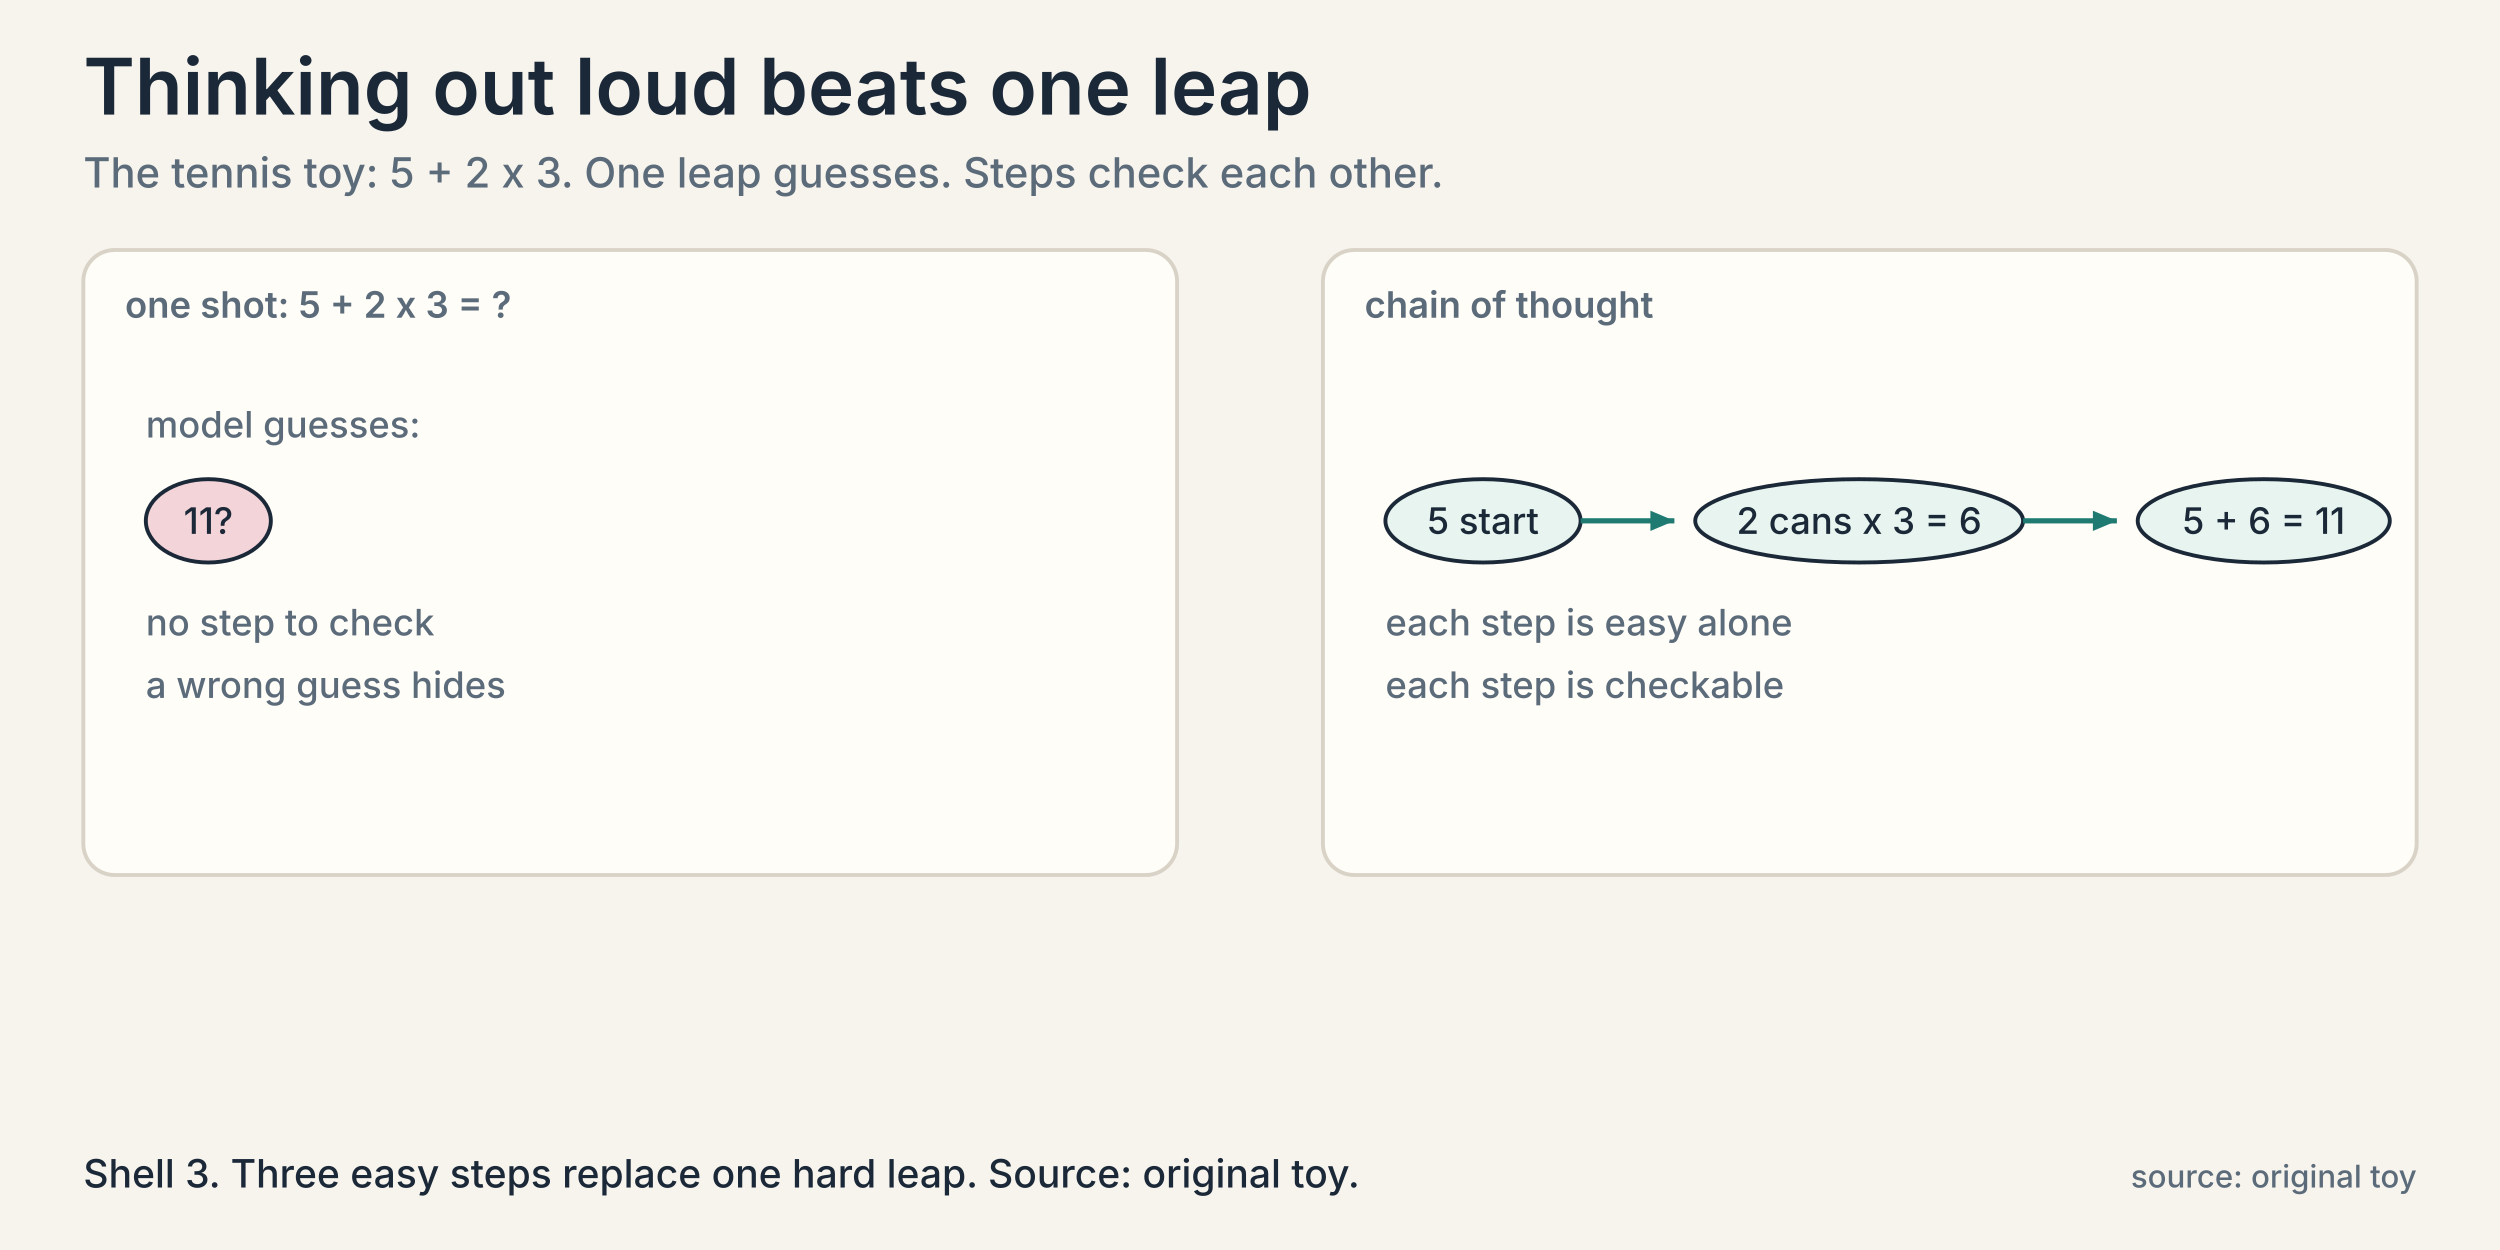
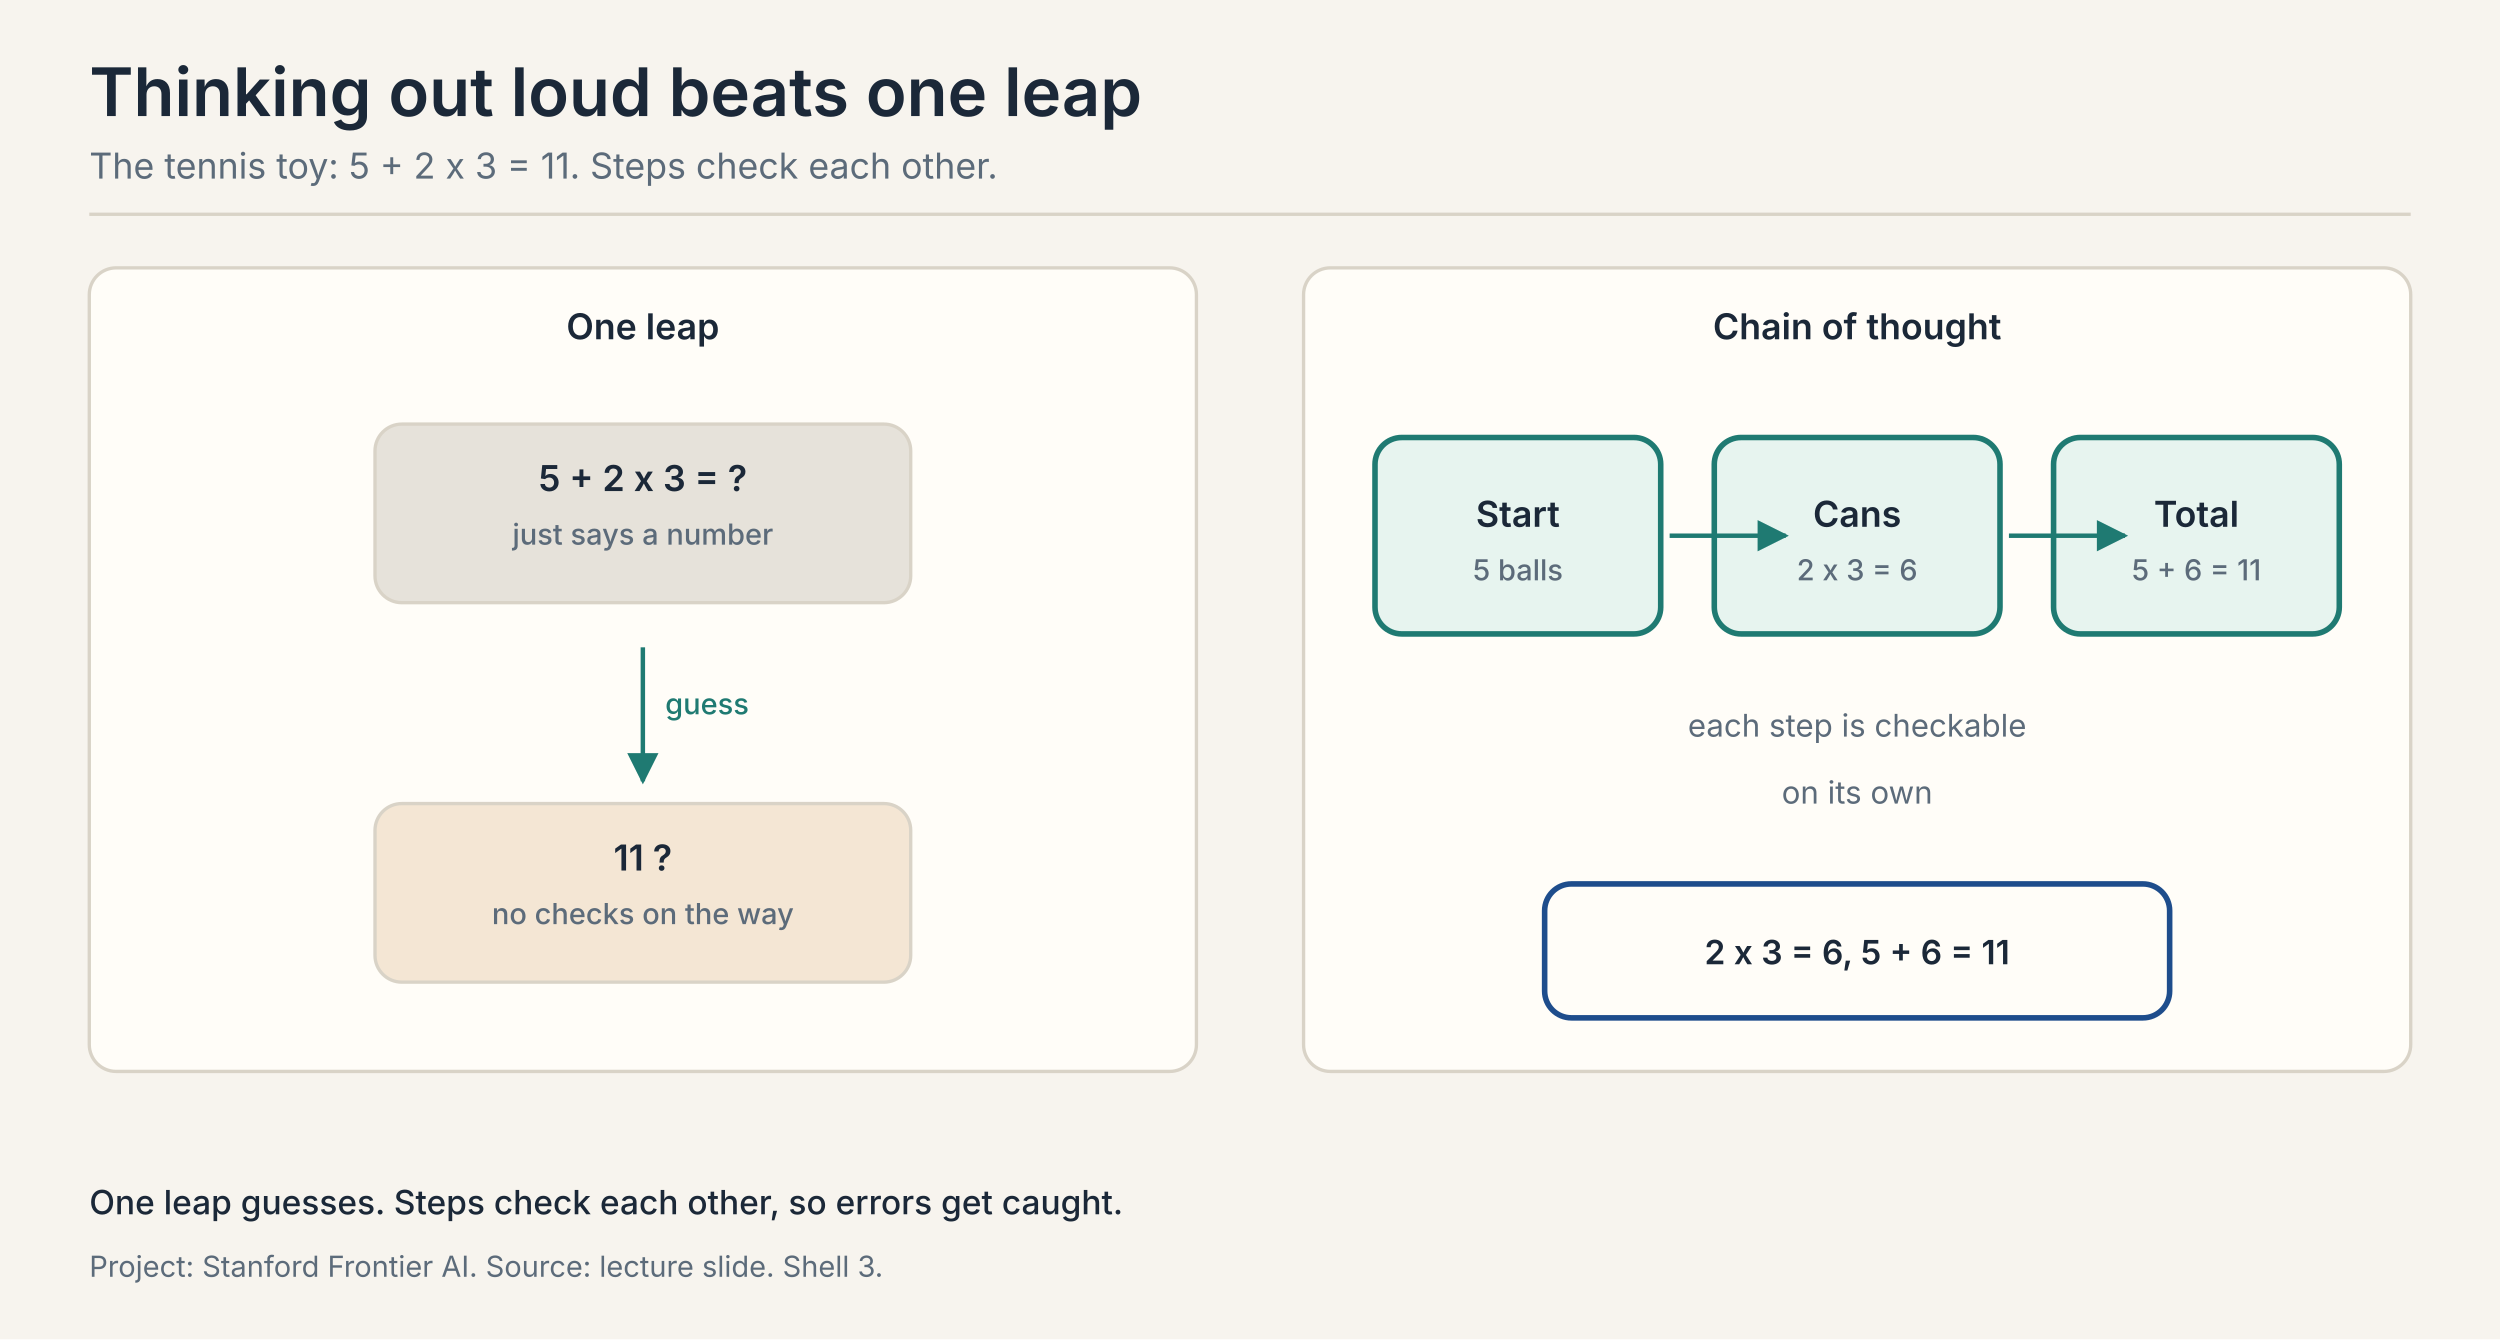
- <svg xmlns="http://www.w3.org/2000/svg" width="960" height="480" viewBox="0 0 960 480" font-family="Inter, 'Source Sans 3', 'IBM Plex Sans', system-ui, sans-serif">
-   <rect width="960" height="480" fill="#F7F4EE" rx="0" />
-   <text x="32" y="44" font-size="30" font-weight="600" fill="#1B2838">Thinking out loud beats one leap</text>
-   <text x="32" y="72" font-size="16" font-weight="450" fill="#5C6B7A">The tennis toy: 5 + 2 x 3. One leap guesses. Steps check each other.</text>
-   <rect x="32" y="96" width="420" height="240" fill="#FFFDF8" stroke="#D9D3C7" stroke-width="1.5" rx="12" />
-   <text x="48" y="122" font-size="14" font-weight="600" fill="#5C6B7A">one shot: 5 + 2 x 3 = ?</text>
-   <text x="56" y="168" text-anchor="start" font-size="14" font-weight="450" fill="#5C6B7A">model guesses:</text>
-   <rect x="56" y="184" width="48" height="32" fill="#F3D4D8" stroke="#1B2838" stroke-width="1.5" rx="999" />
-   <text x="80.0" y="205" text-anchor="middle" font-size="14" font-weight="500" fill="#1B2838">11?</text>
-   <text x="56" y="244" text-anchor="start" font-size="14" font-weight="450" fill="#5C6B7A">no step to check</text>
-   <text x="56" y="268" text-anchor="start" font-size="14" font-weight="450" fill="#5C6B7A">a wrong guess hides</text>
-   <rect x="508" y="96" width="420" height="240" fill="#FFFDF8" stroke="#D9D3C7" stroke-width="1.5" rx="12" />
-   <text x="524" y="122" font-size="14" font-weight="600" fill="#5C6B7A">chain of thought</text>
-   <rect x="532" y="184" width="74.96" height="32" fill="#E7F4EF" stroke="#1B2838" stroke-width="1.5" rx="999" />
-   <text x="569.48" y="205" text-anchor="middle" font-size="14" font-weight="500" fill="#1B2838">5 start</text>
-   <line x1="606.96" y1="200" x2="642.96" y2="200" stroke="#1F7A72" stroke-width="2" />
-   <polygon points="642.96,200 633.749,203.894 633.749,196.106" fill="#1F7A72" />
-   <rect x="650.96" y="184" width="125.92" height="32" fill="#E7F4EF" stroke="#1B2838" stroke-width="1.5" rx="999" />
-   <text x="713.92" y="205" text-anchor="middle" font-size="14" font-weight="500" fill="#1B2838">2 cans x 3 = 6</text>
-   <line x1="776.88" y1="200" x2="812.88" y2="200" stroke="#1F7A72" stroke-width="2" />
-   <polygon points="812.88,200 803.669,203.894 803.669,196.106" fill="#1F7A72" />
-   <rect x="820.88" y="184" width="96.8" height="32" fill="#E7F4EF" stroke="#1B2838" stroke-width="1.5" rx="999" />
-   <text x="869.28" y="205" text-anchor="middle" font-size="14" font-weight="500" fill="#1B2838">5 + 6 = 11</text>
-   <text x="532" y="244" text-anchor="start" font-size="14" font-weight="450" fill="#5C6B7A">each step is easy alone</text>
-   <text x="532" y="268" text-anchor="start" font-size="14" font-weight="450" fill="#5C6B7A">each step is checkable</text>
-   <text x="32" y="456" font-size="15" font-weight="500" fill="#1B2838">Shell 3. Three easy steps replace one hard leap. Source: original toy.</text>
-   <text x="928" y="456" text-anchor="end" font-size="12" font-weight="450" fill="#5C6B7A">source: original toy</text>
+ <svg xmlns="http://www.w3.org/2000/svg" width="1120" height="600" viewBox="0 0 1120 600" font-family="Inter, 'Source Sans 3', 'IBM Plex Sans', system-ui, sans-serif">
+   <rect width="1120" height="600" fill="#F7F4EE" />
+   <text x="40" y="52" font-size="30" font-weight="600" fill="#1B2838">Thinking out loud beats one leap</text>
+   <text x="40" y="80" font-size="16" fill="#5C6B7A">The tennis toy: 5 + 2 x 3 = 11. Steps check each other.</text>
+   <line x1="40" y1="96" x2="1080" y2="96" stroke="#D9D3C7" stroke-width="1.5" />
+   <defs>
+     <marker id="arr" viewBox="0 0 10 10" refX="9" refY="5" markerWidth="7" markerHeight="7" orient="auto-start-reverse">
+       <path d="M0,0 L10,5 L0,10 z" fill="#1F7A72" />
+     </marker>
+   </defs>
+   <rect x="40" y="120" width="496" height="360" rx="12" fill="#FFFDF8" stroke="#D9D3C7" stroke-width="1.5" />
+   <text x="288" y="152" font-size="16" font-weight="600" fill="#1B2838" text-anchor="middle">One leap</text>
+   <rect x="168" y="190" width="240" height="80" rx="12" fill="#E6E2DA" stroke="#D9D3C7" stroke-width="1.5" />
+   <text x="288.0" y="220.0" font-size="16" font-weight="600" fill="#1B2838" text-anchor="middle">5 + 2 x 3 = ?</text>
+   <text x="288.0" y="244.0" font-size="13" font-weight="450" fill="#5C6B7A" text-anchor="middle">just says a number</text>
+   <line x1="288" y1="290" x2="288" y2="350" stroke="#1F7A72" stroke-width="2" marker-end="url(#arr)" />
+   <text x="298.0" y="320.0" font-size="13" font-weight="500" fill="#1F7A72">guess</text>
+   <rect x="168" y="360" width="240" height="80" rx="12" fill="#F4E6D4" stroke="#D9D3C7" stroke-width="1.5" />
+   <text x="288.0" y="390.0" font-size="16" font-weight="600" fill="#1B2838" text-anchor="middle">11 ?</text>
+   <text x="288.0" y="414.0" font-size="13" font-weight="450" fill="#5C6B7A" text-anchor="middle">no checks on the way</text>
+   <rect x="584" y="120" width="496" height="360" rx="12" fill="#FFFDF8" stroke="#D9D3C7" stroke-width="1.5" />
+   <text x="832" y="152" font-size="16" font-weight="600" fill="#1B2838" text-anchor="middle">Chain of thought</text>
+   <rect x="616.0" y="196.0" width="128" height="88" rx="12" fill="#E7F4EF" stroke="#1F7A72" stroke-width="2.5" />
+   <text x="680" y="236" font-size="16" font-weight="600" fill="#1B2838" text-anchor="middle">Start</text>
+   <text x="680" y="260" font-size="13" font-weight="450" fill="#5C6B7A" text-anchor="middle">5 balls</text>
+   <rect x="768.0" y="196.0" width="128" height="88" rx="12" fill="#E7F4EF" stroke="#1F7A72" stroke-width="2.5" />
+   <text x="832" y="236" font-size="16" font-weight="600" fill="#1B2838" text-anchor="middle">Cans</text>
+   <text x="832" y="260" font-size="13" font-weight="450" fill="#5C6B7A" text-anchor="middle">2 x 3 = 6</text>
+   <rect x="920.0" y="196.0" width="128" height="88" rx="12" fill="#E7F4EF" stroke="#1F7A72" stroke-width="2.5" />
+   <text x="984" y="236" font-size="16" font-weight="600" fill="#1B2838" text-anchor="middle">Total</text>
+   <text x="984" y="260" font-size="13" font-weight="450" fill="#5C6B7A" text-anchor="middle">5 + 6 = 11</text>
+   <line x1="748" y1="240" x2="800" y2="240" stroke="#1F7A72" stroke-width="2" marker-end="url(#arr)" />
+   <line x1="900" y1="240" x2="952" y2="240" stroke="#1F7A72" stroke-width="2" marker-end="url(#arr)" />
+   <text x="832" y="330" font-size="14" fill="#5C6B7A" text-anchor="middle">each step is checkable</text>
+   <text x="832" y="360" font-size="14" fill="#5C6B7A" text-anchor="middle">on its own</text>
+   <rect x="692" y="396" width="280" height="60" rx="12" fill="#FFFDF8" stroke="#1E4D8C" stroke-width="2.5" />
+   <text x="832.0" y="432.0" font-size="15" font-weight="600" fill="#1B2838" text-anchor="middle">2 x 3 = 6, 5 + 6 = 11</text>
+   <text x="40" y="544" font-size="15" font-weight="450" fill="#1B2838">One leap guesses. Steps check each other, so errors get caught.</text>
+   <text x="40" y="572" font-size="13" fill="#5C6B7A">Project: Stanford Frontier AI. Source: lecture slide. Shell 3.</text>
</svg>
